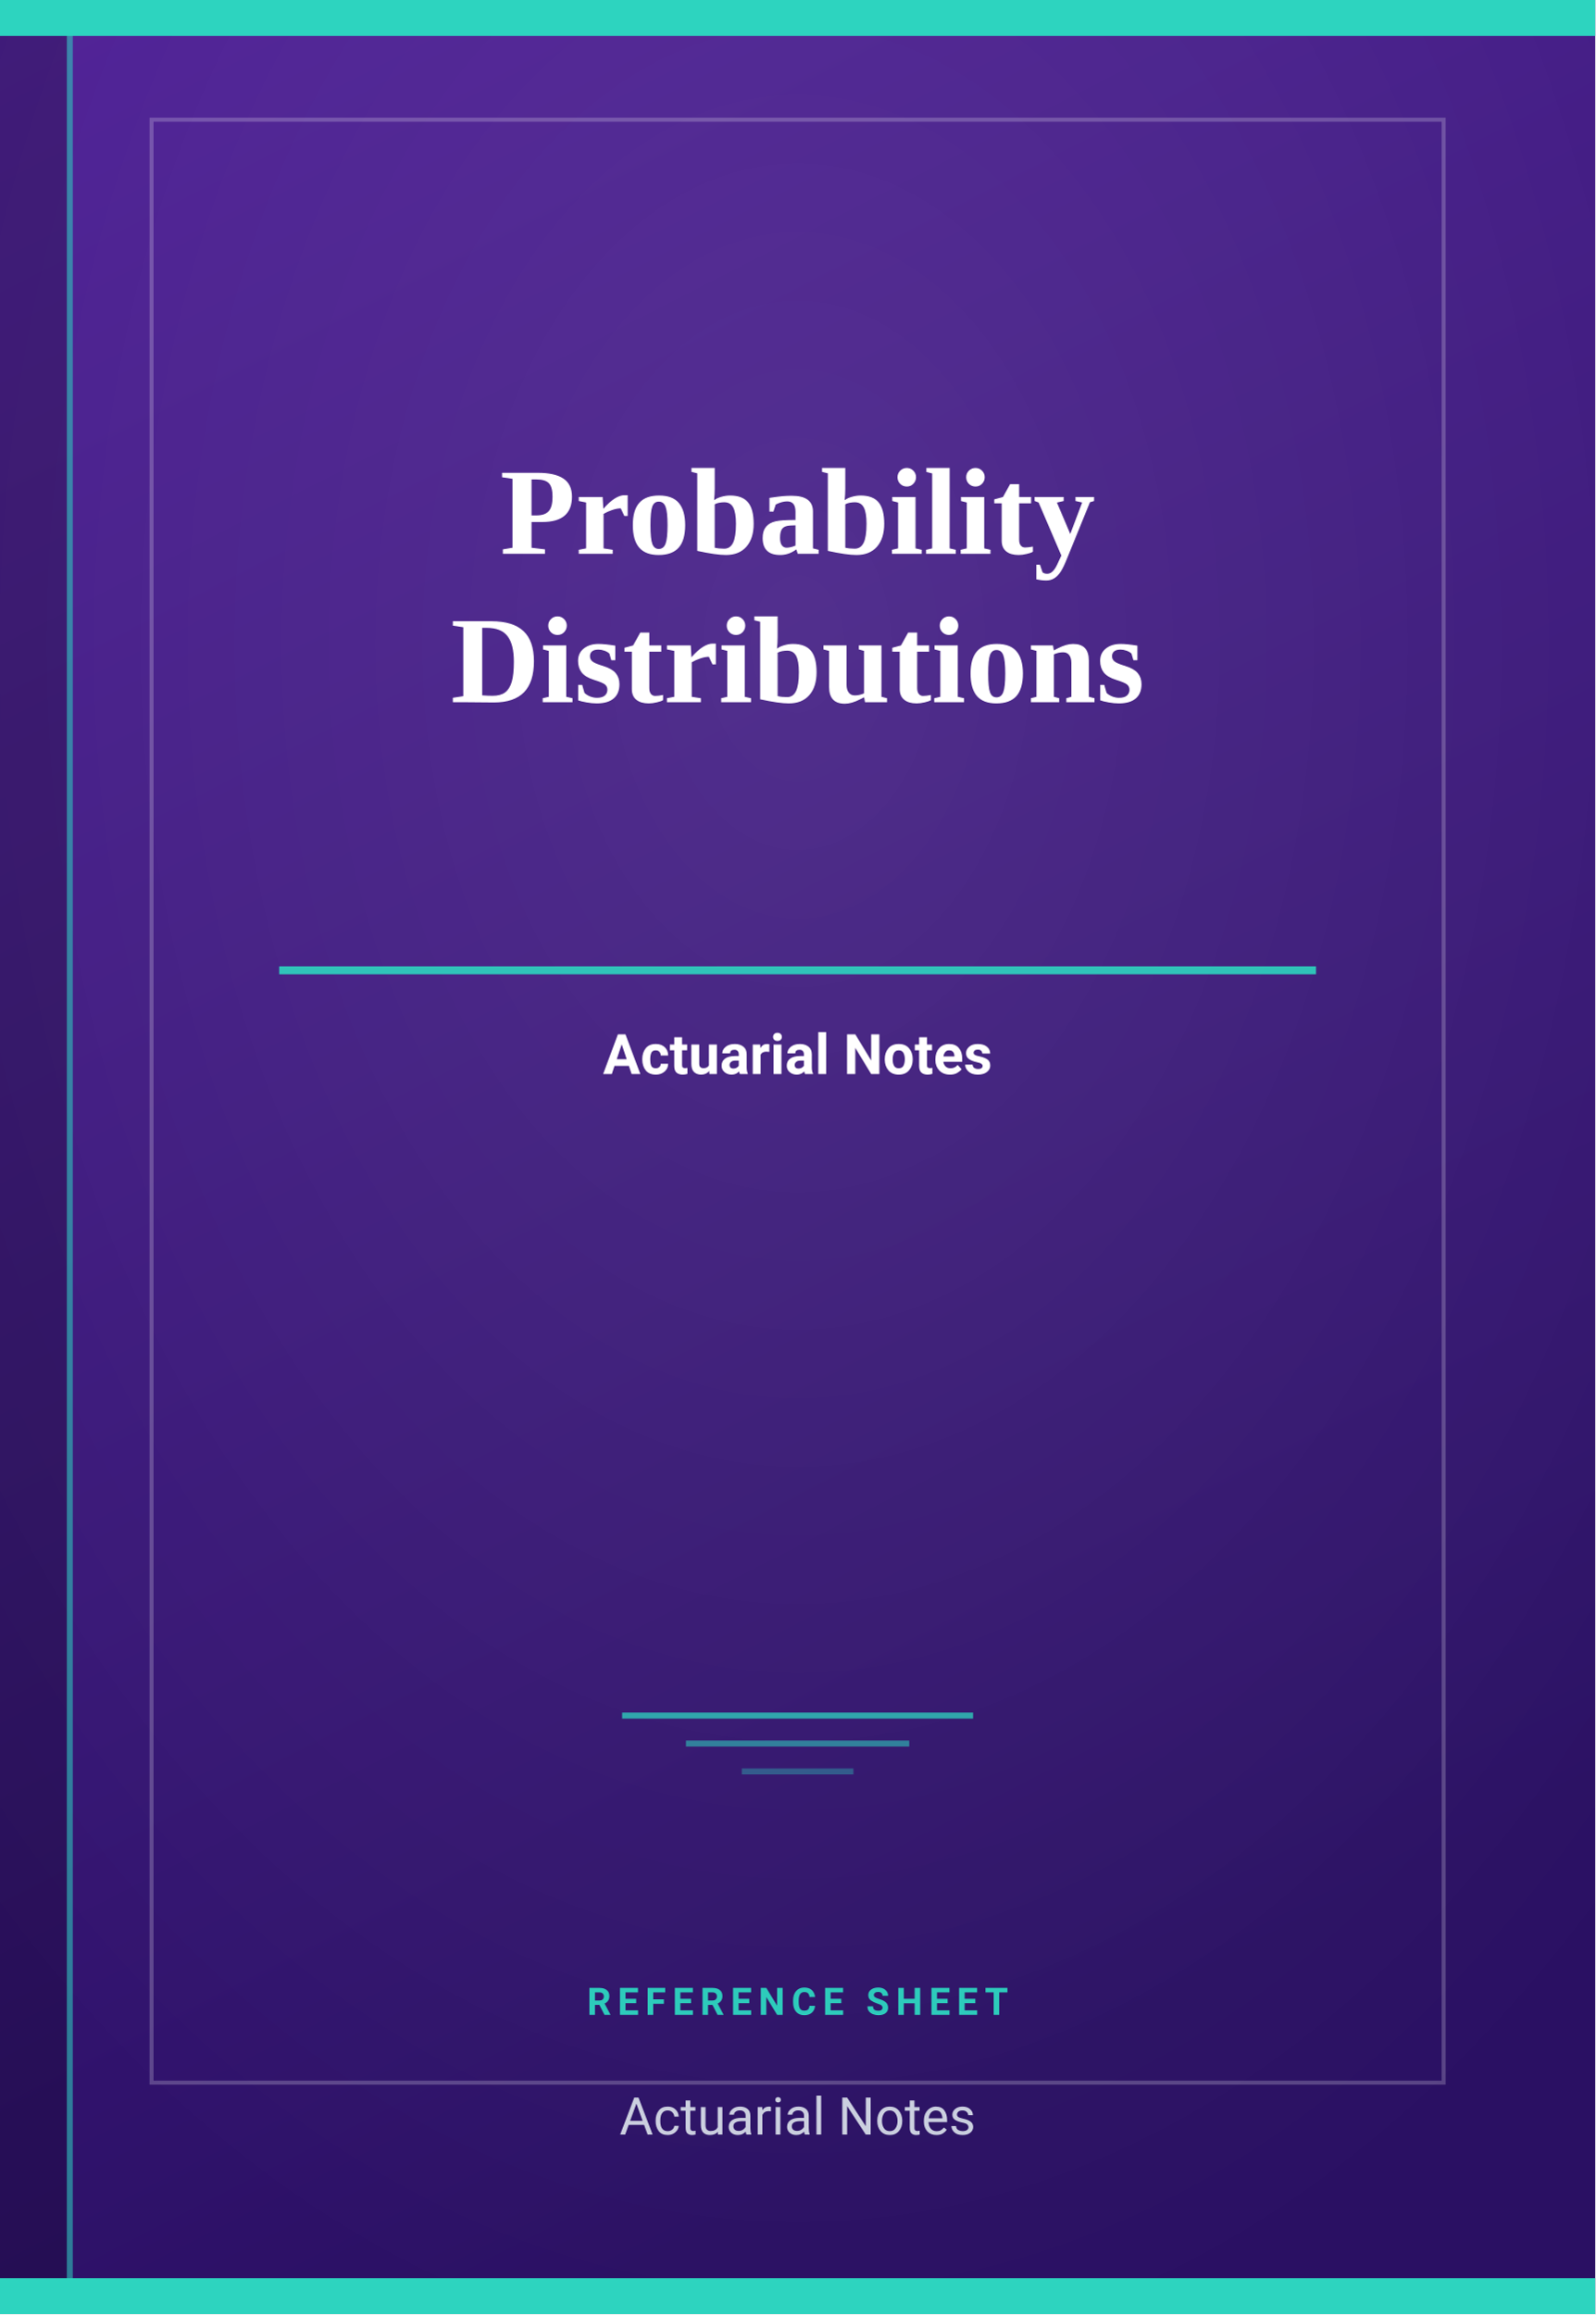
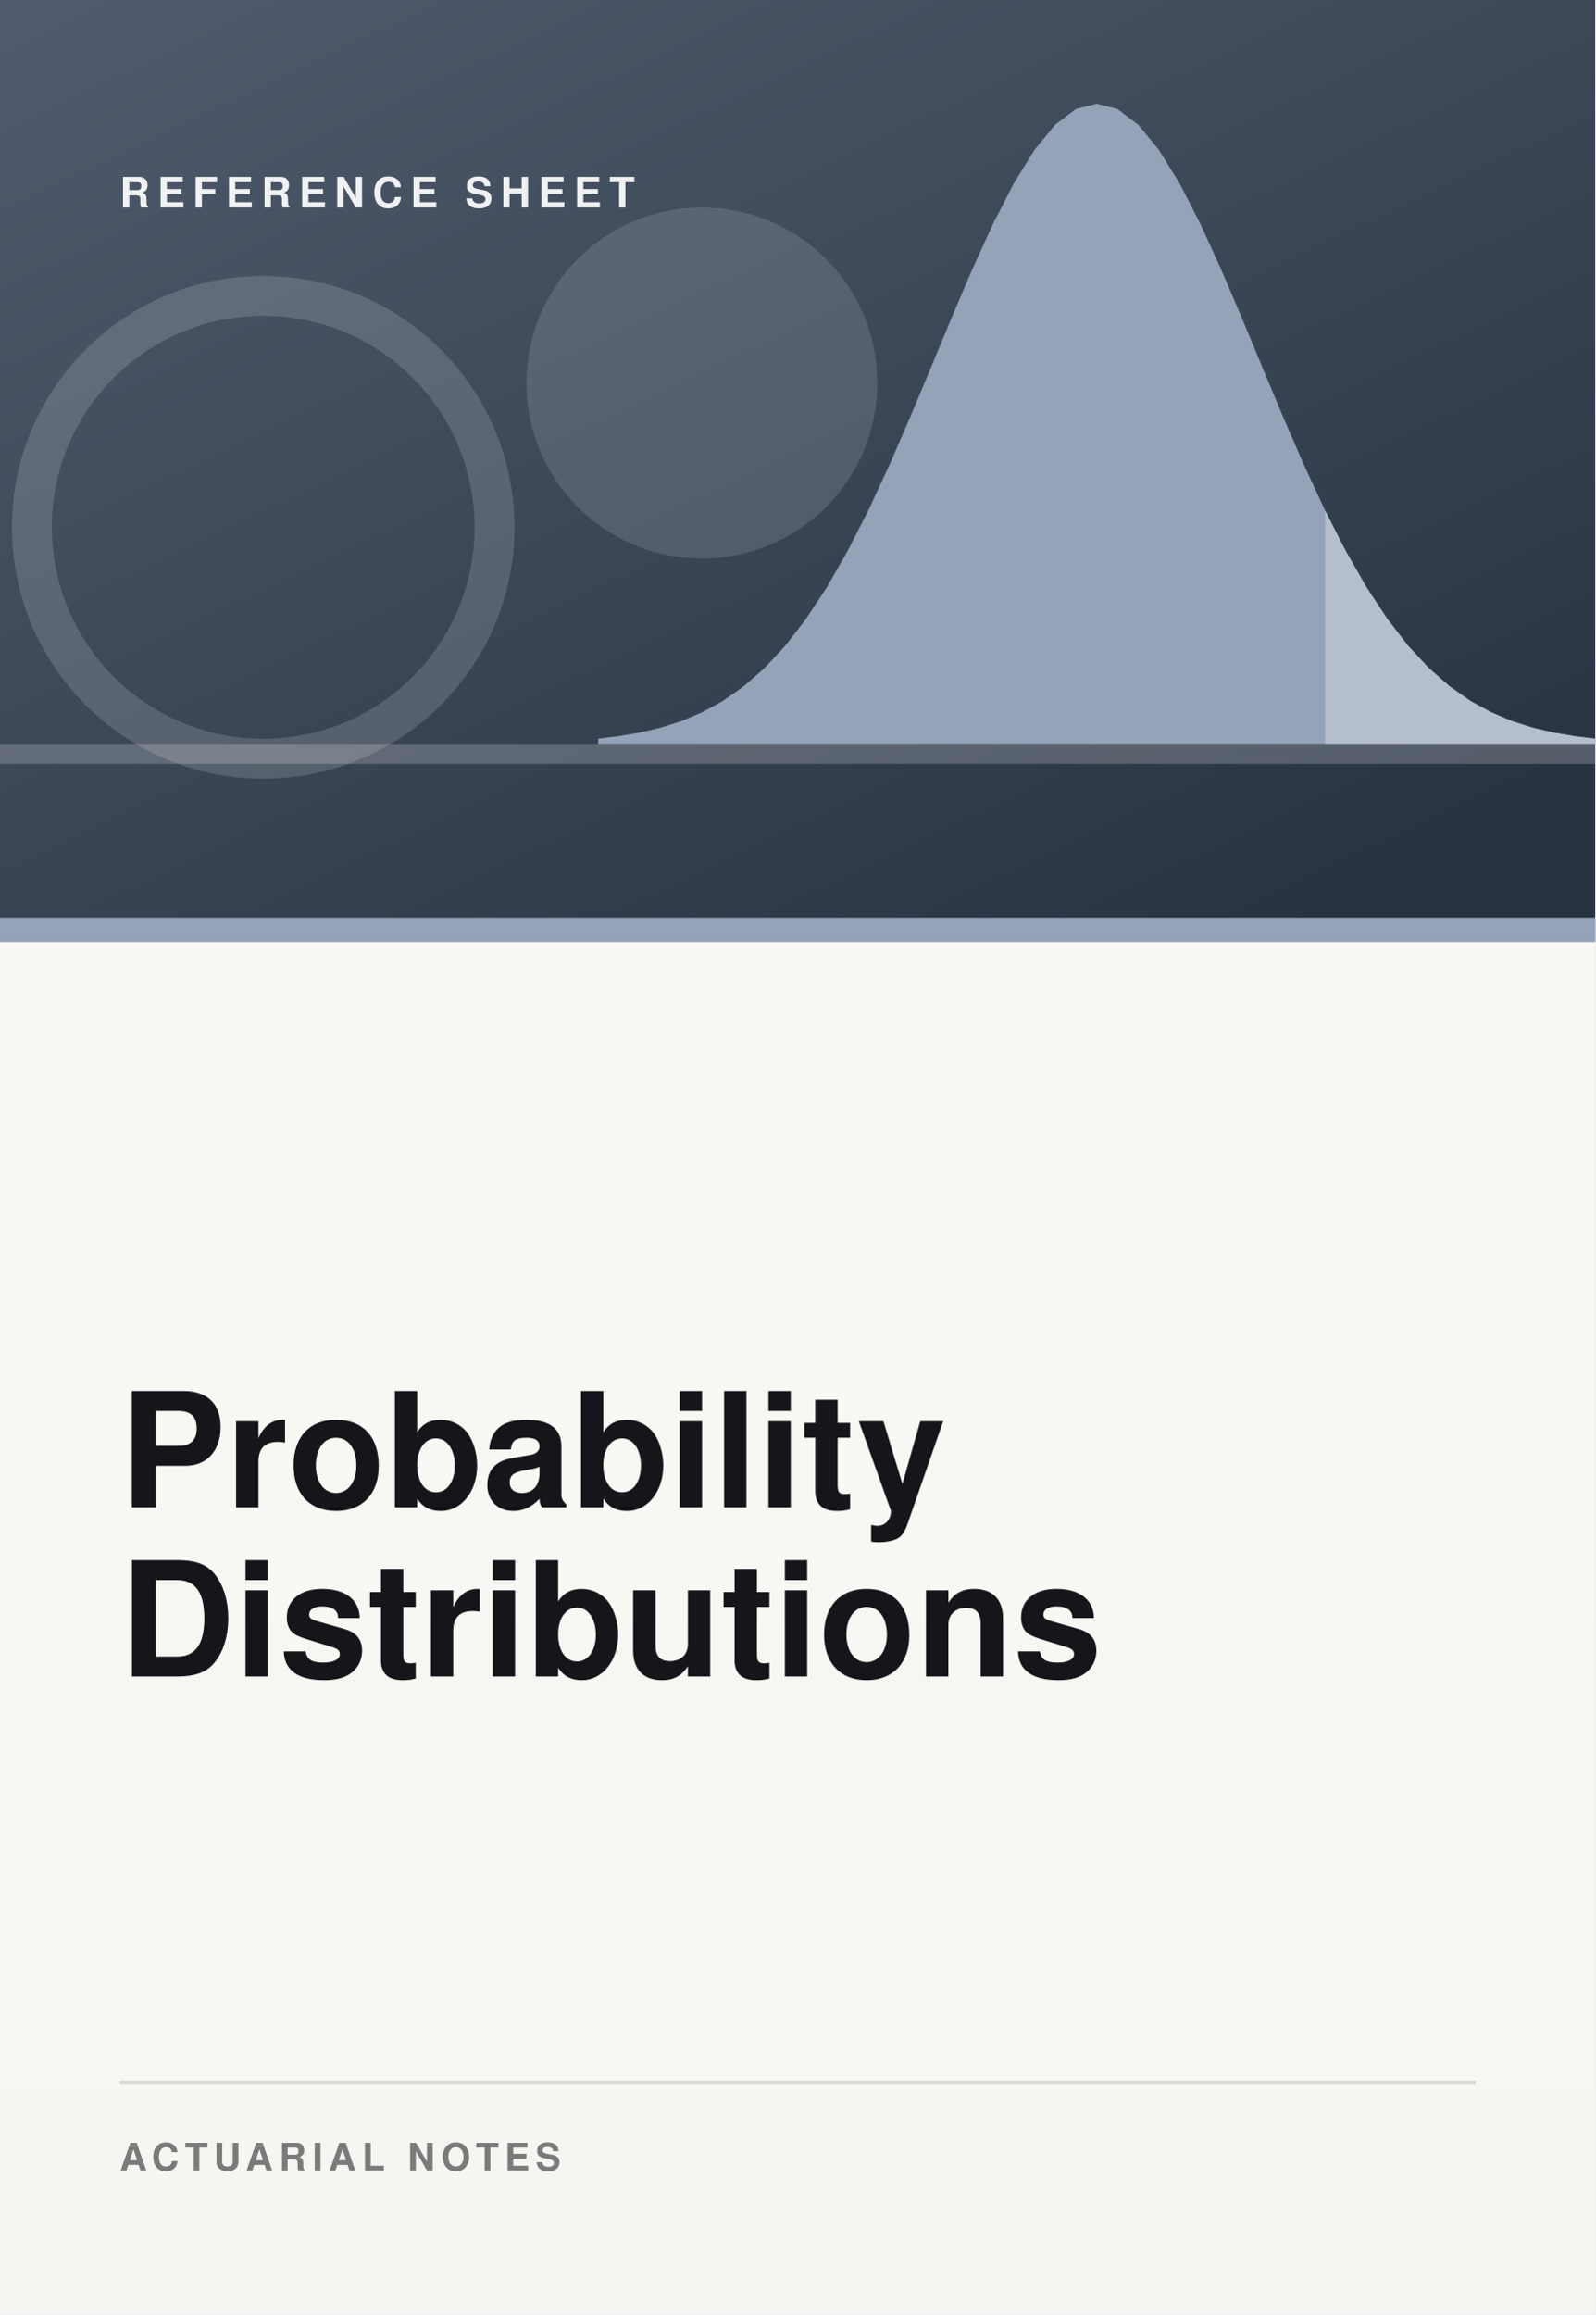
<svg xmlns="http://www.w3.org/2000/svg" viewBox="0 0 400 580" width="400" height="580" role="img" aria-label="Cover of Probability Distributions — Actuarial Notes">
  <defs>
-     <linearGradient id="field" x1="0" y1="0" x2="0.35" y2="1">
-       <stop offset="0" stop-color="#4c1d95" />
-       <stop offset="1" stop-color="#2a1063" />
+     <linearGradient id="band-a3aead6" x1="0" y1="0" x2="0.8" y2="1">
+       <stop offset="0" stop-color="#505c6d" />
+       <stop offset="1" stop-color="#283342" />
    </linearGradient>
-     <radialGradient id="glow" cx="0.5" cy="0.28" r="0.75">
-       <stop offset="0" stop-color="#ffffff" stop-opacity="0.10" />
-       <stop offset="1" stop-color="#ffffff" stop-opacity="0" />
-     </radialGradient>
+     <linearGradient id="paper-a3aead6" x1="0" y1="0" x2="0" y2="1">
+       <stop offset="0" stop-color="#fbfaf7" />
+       <stop offset="1" stop-color="#f6f5f1" />
+     </linearGradient>
+     <clipPath id="crop-a3aead6">
+       <rect x="0" y="0" width="400" height="236" />
+     </clipPath>
  </defs>
-   <rect x="0" y="0" width="400" height="580" fill="url(#field)" />
-   <rect x="0" y="0" width="400" height="580" fill="url(#glow)" />
-   <rect x="0" y="0" width="17" height="580" fill="#000000" opacity="0.2" />
-   <line x1="17.5" y1="0" x2="17.5" y2="580" stroke="#2dd4bf" stroke-width="1.5" opacity="0.55" />
-   <rect x="0" y="0" width="400" height="9" fill="#2dd4bf" />
-   <rect x="0" y="571" width="400" height="9" fill="#2dd4bf" />
-   <rect x="38" y="30" width="324" height="492" fill="none" stroke="#ffffff" stroke-width="1" opacity="0.22" />
-   <text x="200" y="138.8" font-family="Georgia, 'Times New Roman', Times, serif" font-size="31" font-weight="bold" fill="#ffffff" text-anchor="middle">Probability</text>
-   <text x="200" y="176" font-family="Georgia, 'Times New Roman', Times, serif" font-size="31" font-weight="bold" fill="#ffffff" text-anchor="middle">Distributions</text>
-   <line x1="70" y1="243.2" x2="330" y2="243.2" stroke="#2dd4bf" stroke-width="2" opacity="0.9" />
-   <text x="200" y="269.2" font-family="-apple-system, BlinkMacSystemFont, 'Segoe UI', Roboto, 'Helvetica Neue', Arial, sans-serif" font-size="14" font-weight="bold" fill="#ffffff" text-anchor="middle">Actuarial Notes</text>
-   <line x1="156" y1="430" x2="244" y2="430" stroke="#2dd4bf" stroke-width="1.5" opacity="0.75" />
-   <line x1="172" y1="437" x2="228" y2="437" stroke="#2dd4bf" stroke-width="1.5" opacity="0.55" />
-   <line x1="186" y1="444" x2="214" y2="444" stroke="#2dd4bf" stroke-width="1.5" opacity="0.35" />
-   <text x="200" y="505" font-family="-apple-system, BlinkMacSystemFont, 'Segoe UI', Roboto, 'Helvetica Neue', Arial, sans-serif" font-size="9.5" font-weight="bold" fill="#2dd4bf" text-anchor="middle" letter-spacing="1.6" opacity="0.95">REFERENCE SHEET</text>
-   <text x="200" y="535" font-family="-apple-system, BlinkMacSystemFont, 'Segoe UI', Roboto, 'Helvetica Neue', Arial, sans-serif" font-size="13" font-weight="normal" fill="#dbe3ec" text-anchor="middle" opacity="0.9">Actuarial Notes</text>
+   <rect x="0" y="0" width="400" height="580" fill="url(#paper-a3aead6)" />
+   <g clip-path="url(#crop-a3aead6)">
+     <rect x="0" y="0" width="400" height="236" fill="url(#band-a3aead6)" />
+     <circle cx="66" cy="132.16" r="58" fill="none" stroke="#ffffff" stroke-width="10" opacity="0.15" />
+     <rect x="0" y="186.44" width="400" height="5" fill="#ffffff" opacity="0.2" />
+     <path d="M 150 186.44 L 150 185.13 L 155.21 184.5 L 160.42 183.61 L 165.62 182.39 L 170.83 180.74 L 176.04 178.54 L 181.25 175.69 L 186.46 172.04 L 191.67 167.48 L 196.88 161.88 L 202.08 155.16 L 207.29 147.26 L 212.5 138.18 L 217.71 127.97 L 222.92 116.77 L 228.12 104.81 L 233.33 92.37 L 238.54 79.83 L 243.75 67.62 L 248.96 56.2 L 254.17 46.05 L 259.38 37.6 L 264.58 31.27 L 269.79 27.33 L 275 26 L 280.21 27.33 L 285.42 31.27 L 290.62 37.6 L 295.83 46.05 L 301.04 56.2 L 306.25 67.62 L 311.46 79.83 L 316.67 92.37 L 321.88 104.81 L 327.08 116.77 L 332.29 127.97 L 337.5 138.18 L 342.71 147.26 L 347.92 155.16 L 353.12 161.88 L 358.33 167.48 L 363.54 172.04 L 368.75 175.69 L 373.96 178.54 L 379.17 180.74 L 384.38 182.39 L 389.58 183.61 L 394.79 184.5 L 400 185.13 L 400 186.44 Z" fill="#94a3b8" />
+     <path d="M 332.29 186.44 L 332.29 127.97 L 337.5 138.18 L 342.71 147.26 L 347.92 155.16 L 353.12 161.88 L 358.33 167.48 L 363.54 172.04 L 368.75 175.69 L 373.96 178.54 L 379.17 180.74 L 384.38 182.39 L 389.58 183.61 L 394.79 184.5 L 400 185.13 L 400 186.44 Z" fill="#ffffff" opacity="0.3" />
+     <circle cx="176" cy="96" r="44" fill="#ffffff" opacity="0.13" />
+   </g>
+   <rect x="0" y="230" width="400" height="6" fill="#94a3b8" />
+   <text x="30" y="52" font-family="'Helvetica Neue', Helvetica, Arial, sans-serif" font-size="10.5" font-weight="700" fill="#ffffff" text-anchor="start" letter-spacing="1.9" opacity="0.92">REFERENCE SHEET</text>
+   <text x="30" y="377.8" font-family="'Helvetica Neue', Helvetica, Arial, sans-serif" font-size="40" font-weight="700" fill="#14161a" text-anchor="start">Probability</text>
+   <text x="30" y="420.2" font-family="'Helvetica Neue', Helvetica, Arial, sans-serif" font-size="40" font-weight="700" fill="#14161a" text-anchor="start">Distributions</text>
+   <line x1="30" y1="522" x2="370" y2="522" stroke="#14161a" stroke-width="1" opacity="0.14" />
+   <text x="30" y="544" font-family="'Helvetica Neue', Helvetica, Arial, sans-serif" font-size="9.5" font-weight="700" fill="#7a7a7b" text-anchor="start" letter-spacing="1.5">ACTUARIAL NOTES</text>
</svg>
